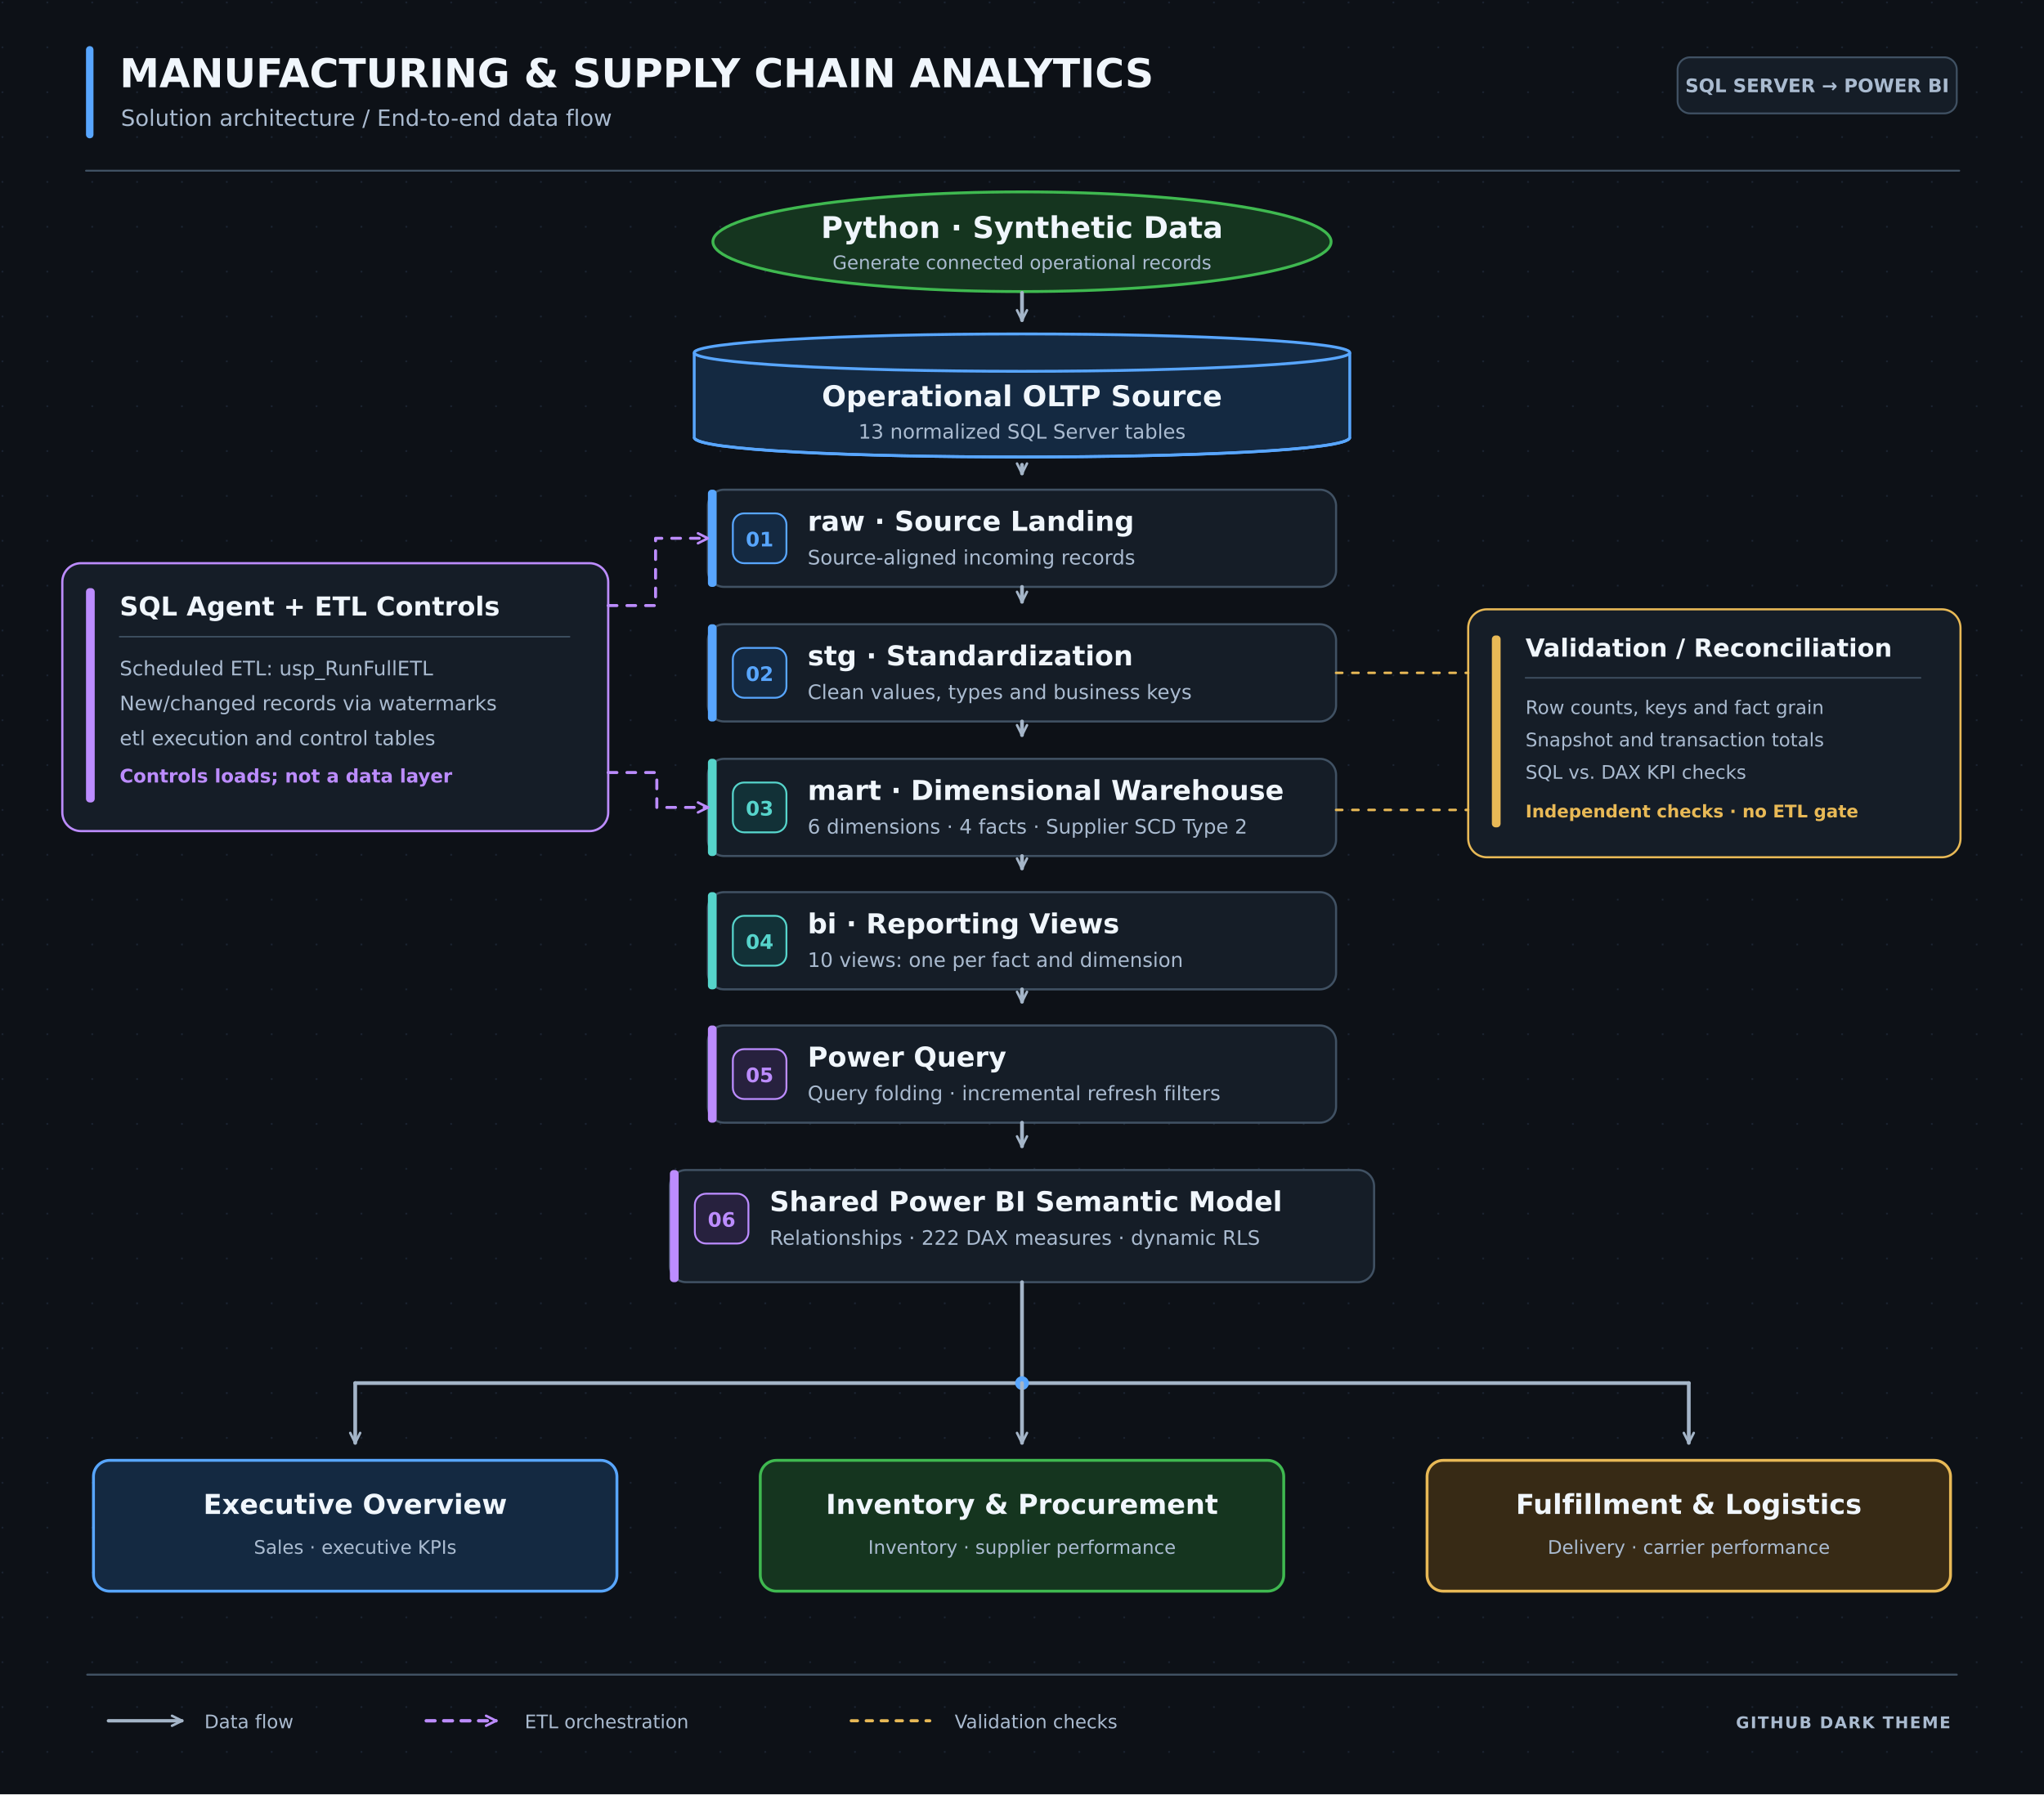
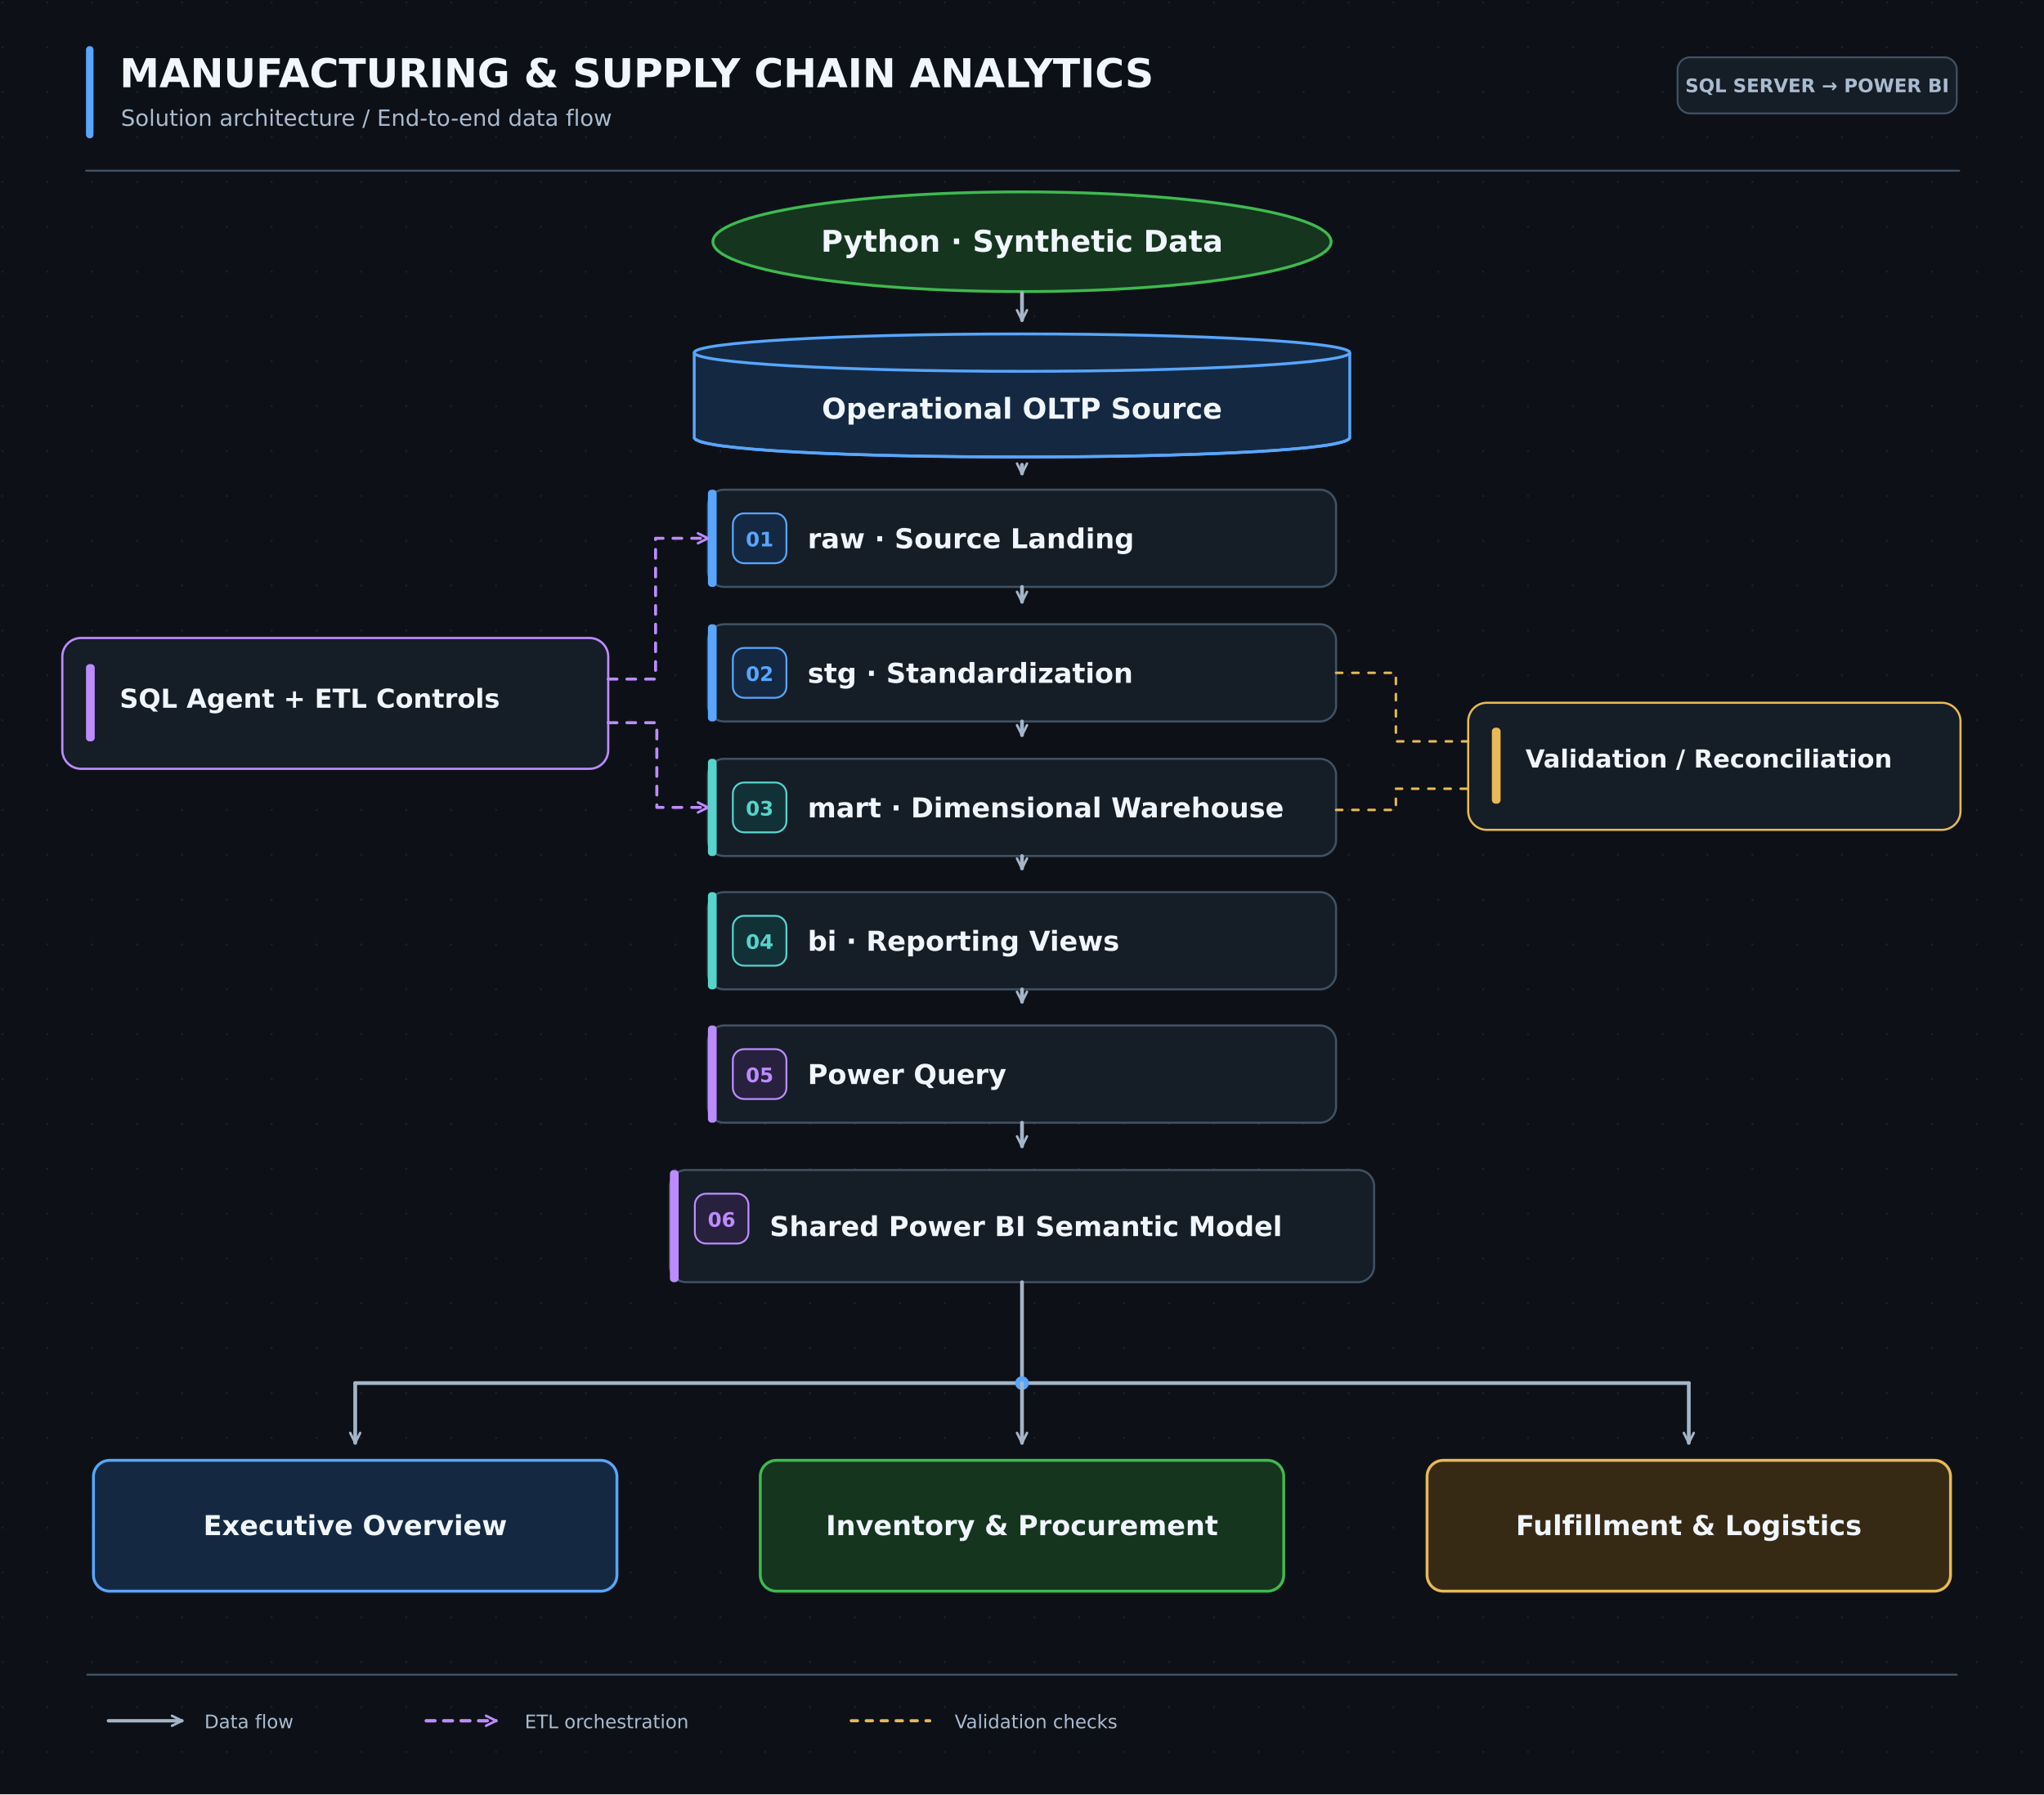
<svg xmlns="http://www.w3.org/2000/svg" viewBox="0 0 1640 1440" width="1640" height="1440" role="img" aria-labelledby="title desc" font-family="DejaVu Sans, Arial, sans-serif">
  <defs>
    <pattern id="microdots" width="36" height="36" patternUnits="userSpaceOnUse">
      <circle cx="2" cy="2" r=".8" fill="#243345" opacity=".55" />
    </pattern>
    <marker id="arrowGray" markerWidth="12" markerHeight="12" refX="10" refY="6" orient="auto" markerUnits="userSpaceOnUse">
      <path d="M2 2 L10 6 L2 10" fill="none" stroke="#A4B5C8" stroke-width="2" stroke-linecap="round" stroke-linejoin="round" />
    </marker>
    <marker id="arrowPurple" markerWidth="12" markerHeight="12" refX="10" refY="6" orient="auto" markerUnits="userSpaceOnUse">
      <path d="M2 2 L10 6 L2 10" fill="none" stroke="#BC8CFF" stroke-width="2" stroke-linecap="round" stroke-linejoin="round" />
    </marker>
  </defs>
  <rect x="0" y="0" width="1640" height="1440" rx="0" fill="#0D1117" />
  <rect x="0" y="0" width="1640" height="1440" rx="0" fill="url(#microdots)" />
  <rect x="69" y="37" width="6" height="74" rx="3" fill="#58A6FF" />
  <text x="96" y="70" font-size="32" fill="#F0F6FC" font-weight="790" text-anchor="start">MANUFACTURING &amp; SUPPLY CHAIN ANALYTICS</text>
  <text x="97" y="101" font-size="18" fill="#AABBD0" font-weight="450" text-anchor="start">Solution architecture  /  End-to-end data flow</text>
  <rect x="1346" y="46" width="224" height="45" rx="10" fill="#151D27" stroke="#405163" stroke-width="1.5" />
  <text x="1458" y="74" font-size="15" fill="#AABBD0" font-weight="710" text-anchor="middle">SQL SERVER → POWER BI</text>
  <path d="M69 137 H1572" fill="none" stroke="#405163" stroke-width="1.5" stroke-linejoin="round" stroke-linecap="round" />
  <ellipse cx="820" cy="194" rx="248" ry="40" fill="#15351F" stroke="#3FB950" stroke-width="2.3" />
-   <text x="820" y="191" font-size="24" fill="#F0F6FC" font-weight="760" text-anchor="middle">Python · Synthetic Data</text>
-   <text x="820" y="216" font-size="15" fill="#AABBD0" font-weight="480" text-anchor="middle">Generate connected operational records</text>
+   <text x="820" y="202" font-size="24" fill="#F0F6FC" font-weight="760" text-anchor="middle">Python · Synthetic Data</text>
  <path d="M 820 235 V 257" fill="none" stroke="#A4B5C8" stroke-width="3" stroke-linejoin="round" stroke-linecap="round" marker-end="url(#arrowGray)" />
  <path d="M 557 283 L 557 351 C 557 372 1083 372 1083 351 L 1083 283" fill="#142941" stroke="#58A6FF" stroke-width="2.3" />
  <ellipse cx="820" cy="283" rx="263" ry="15" fill="#142941" stroke="#58A6FF" stroke-width="2.3" />
  <path d="M557 351 C557 372 1083 372 1083 351" fill="none" stroke="#58A6FF" stroke-width="2.3" />
-   <text x="820" y="326" font-size="23" fill="#F0F6FC" font-weight="750" text-anchor="middle">Operational OLTP Source</text>
-   <text x="820" y="352" font-size="16" fill="#AABBD0" font-weight="490" text-anchor="middle">13 normalized SQL Server tables</text>
+   <text x="820" y="336" font-size="23" fill="#F0F6FC" font-weight="750" text-anchor="middle">Operational OLTP Source</text>
  <path d="M 820 373 V 380" fill="none" stroke="#A4B5C8" stroke-width="3" stroke-linejoin="round" stroke-linecap="round" marker-end="url(#arrowGray)" />
  <rect x="568.0" y="393" width="504" height="78" rx="13" fill="#151D27" stroke="#405163" stroke-width="1.7" />
  <rect x="568.0" y="393" width="7" height="78" rx="3" fill="#58A6FF" />
  <rect x="588.0" y="412" width="43" height="40" rx="9" fill="#142941" stroke="#58A6FF" stroke-width="1.5" />
  <text x="609.5" y="438.5" font-size="16" fill="#58A6FF" font-weight="750" text-anchor="middle">01</text>
-   <text x="648.0" y="426" font-size="22" fill="#F0F6FC" font-weight="760" text-anchor="start">raw · Source Landing</text>
-   <text x="648.0" y="453" font-size="16" fill="#AABBD0" font-weight="470" text-anchor="start">Source-aligned incoming records</text>
+   <text x="648.0" y="440" font-size="22" fill="#F0F6FC" font-weight="760" text-anchor="start">raw · Source Landing</text>
  <path d="M 820 471 V 483" fill="none" stroke="#A4B5C8" stroke-width="3" stroke-linejoin="round" stroke-linecap="round" marker-end="url(#arrowGray)" />
  <rect x="568.0" y="501" width="504" height="78" rx="13" fill="#151D27" stroke="#405163" stroke-width="1.7" />
  <rect x="568.0" y="501" width="7" height="78" rx="3" fill="#58A6FF" />
  <rect x="588.0" y="520" width="43" height="40" rx="9" fill="#142941" stroke="#58A6FF" stroke-width="1.5" />
  <text x="609.5" y="546.5" font-size="16" fill="#58A6FF" font-weight="750" text-anchor="middle">02</text>
-   <text x="648.0" y="534" font-size="22" fill="#F0F6FC" font-weight="760" text-anchor="start">stg · Standardization</text>
-   <text x="648.0" y="561" font-size="16" fill="#AABBD0" font-weight="470" text-anchor="start">Clean values, types and business keys</text>
+   <text x="648.0" y="548" font-size="22" fill="#F0F6FC" font-weight="760" text-anchor="start">stg · Standardization</text>
  <path d="M 820 579 V 590" fill="none" stroke="#A4B5C8" stroke-width="3" stroke-linejoin="round" stroke-linecap="round" marker-end="url(#arrowGray)" />
  <rect x="568.0" y="609" width="504" height="78" rx="13" fill="#151D27" stroke="#405163" stroke-width="1.7" />
  <rect x="568.0" y="609" width="7" height="78" rx="3" fill="#56D4CB" />
  <rect x="588.0" y="628" width="43" height="40" rx="9" fill="#123137" stroke="#56D4CB" stroke-width="1.5" />
  <text x="609.5" y="654.5" font-size="16" fill="#56D4CB" font-weight="750" text-anchor="middle">03</text>
-   <text x="648.0" y="642" font-size="22" fill="#F0F6FC" font-weight="760" text-anchor="start">mart · Dimensional Warehouse</text>
-   <text x="648.0" y="669" font-size="16" fill="#AABBD0" font-weight="470" text-anchor="start">6 dimensions · 4 facts · Supplier SCD Type 2</text>
+   <text x="648.0" y="656" font-size="22" fill="#F0F6FC" font-weight="760" text-anchor="start">mart · Dimensional Warehouse</text>
  <path d="M 820 687 V 697" fill="none" stroke="#A4B5C8" stroke-width="3" stroke-linejoin="round" stroke-linecap="round" marker-end="url(#arrowGray)" />
  <rect x="568.0" y="716" width="504" height="78" rx="13" fill="#151D27" stroke="#405163" stroke-width="1.7" />
  <rect x="568.0" y="716" width="7" height="78" rx="3" fill="#56D4CB" />
  <rect x="588.0" y="735" width="43" height="40" rx="9" fill="#123137" stroke="#56D4CB" stroke-width="1.5" />
  <text x="609.5" y="761.5" font-size="16" fill="#56D4CB" font-weight="750" text-anchor="middle">04</text>
-   <text x="648.0" y="749" font-size="22" fill="#F0F6FC" font-weight="760" text-anchor="start">bi · Reporting Views</text>
-   <text x="648.0" y="776" font-size="16" fill="#AABBD0" font-weight="470" text-anchor="start">10 views: one per fact and dimension</text>
+   <text x="648.0" y="763" font-size="22" fill="#F0F6FC" font-weight="760" text-anchor="start">bi · Reporting Views</text>
  <path d="M 820 794 V 804" fill="none" stroke="#A4B5C8" stroke-width="3" stroke-linejoin="round" stroke-linecap="round" marker-end="url(#arrowGray)" />
  <rect x="568.0" y="823" width="504" height="78" rx="13" fill="#151D27" stroke="#405163" stroke-width="1.7" />
  <rect x="568.0" y="823" width="7" height="78" rx="3" fill="#BC8CFF" />
  <rect x="588.0" y="842" width="43" height="40" rx="9" fill="#27213E" stroke="#BC8CFF" stroke-width="1.5" />
  <text x="609.5" y="868.5" font-size="16" fill="#BC8CFF" font-weight="750" text-anchor="middle">05</text>
-   <text x="648.0" y="856" font-size="22" fill="#F0F6FC" font-weight="760" text-anchor="start">Power Query</text>
-   <text x="648.0" y="883" font-size="16" fill="#AABBD0" font-weight="470" text-anchor="start">Query folding · incremental refresh filters</text>
+   <text x="648.0" y="870" font-size="22" fill="#F0F6FC" font-weight="760" text-anchor="start">Power Query</text>
  <path d="M 820 901 V 920" fill="none" stroke="#A4B5C8" stroke-width="3" stroke-linejoin="round" stroke-linecap="round" marker-end="url(#arrowGray)" />
  <rect x="537.5" y="939" width="565" height="90" rx="13" fill="#151D27" stroke="#405163" stroke-width="1.7" />
  <rect x="537.5" y="939" width="7" height="90" rx="3" fill="#BC8CFF" />
  <rect x="557.5" y="958" width="43" height="40" rx="9" fill="#27213E" stroke="#BC8CFF" stroke-width="1.5" />
  <text x="579.0" y="984.5" font-size="16" fill="#BC8CFF" font-weight="750" text-anchor="middle">06</text>
-   <text x="617.5" y="972" font-size="22" fill="#F0F6FC" font-weight="760" text-anchor="start">Shared Power BI Semantic Model</text>
-   <text x="617.5" y="999" font-size="16" fill="#AABBD0" font-weight="470" text-anchor="start">Relationships · 222 DAX measures · dynamic RLS</text>
+   <text x="617.5" y="992" font-size="22" fill="#F0F6FC" font-weight="760" text-anchor="start">Shared Power BI Semantic Model</text>
  <path d="M820 1029 V1110" fill="none" stroke="#A4B5C8" stroke-width="3" stroke-linejoin="round" stroke-linecap="round" />
  <path d="M285 1110 H1355" fill="none" stroke="#A4B5C8" stroke-width="3" stroke-linejoin="round" stroke-linecap="round" />
  <circle cx="820" cy="1110" r="5.5" fill="#58A6FF" />
  <path d="M285 1110 V1158" fill="none" stroke="#A4B5C8" stroke-width="3" stroke-linejoin="round" stroke-linecap="round" marker-end="url(#arrowGray)" />
  <path d="M820 1110 V1158" fill="none" stroke="#A4B5C8" stroke-width="3" stroke-linejoin="round" stroke-linecap="round" marker-end="url(#arrowGray)" />
  <path d="M1355 1110 V1158" fill="none" stroke="#A4B5C8" stroke-width="3" stroke-linejoin="round" stroke-linecap="round" marker-end="url(#arrowGray)" />
  <rect x="75" y="1172" width="420" height="105" rx="13" fill="#142941" stroke="#58A6FF" stroke-width="2.3" />
-   <text x="285" y="1215" font-size="22" fill="#F0F6FC" font-weight="750" text-anchor="middle">Executive Overview</text>
-   <text x="285" y="1247" font-size="15" fill="#AABBD0" font-weight="510" text-anchor="middle">Sales · executive KPIs</text>
+   <text x="285" y="1232" font-size="22" fill="#F0F6FC" font-weight="750" text-anchor="middle">Executive Overview</text>
  <rect x="610" y="1172" width="420" height="105" rx="13" fill="#15351F" stroke="#3FB950" stroke-width="2.3" />
-   <text x="820" y="1215" font-size="22" fill="#F0F6FC" font-weight="750" text-anchor="middle">Inventory &amp; Procurement</text>
-   <text x="820" y="1247" font-size="15" fill="#AABBD0" font-weight="510" text-anchor="middle">Inventory · supplier performance</text>
+   <text x="820" y="1232" font-size="22" fill="#F0F6FC" font-weight="750" text-anchor="middle">Inventory &amp; Procurement</text>
  <rect x="1145" y="1172" width="420" height="105" rx="13" fill="#372A15" stroke="#E8B956" stroke-width="2.3" />
-   <text x="1355" y="1215" font-size="22" fill="#F0F6FC" font-weight="750" text-anchor="middle">Fulfillment &amp; Logistics</text>
-   <text x="1355" y="1247" font-size="15" fill="#AABBD0" font-weight="510" text-anchor="middle">Delivery · carrier performance</text>
-   <rect x="50" y="452" width="438" height="215" rx="15" fill="#151D27" stroke="#BC8CFF" stroke-width="1.8" />
-   <rect x="69" y="472" width="7" height="172" rx="3" fill="#BC8CFF" />
-   <text x="96" y="494" font-size="21" fill="#F0F6FC" font-weight="750" text-anchor="start">SQL Agent + ETL Controls</text>
-   <path d="M96 511 H457" fill="none" stroke="#405163" stroke-width="1.2" stroke-linejoin="round" stroke-linecap="round" />
-   <text x="96" y="542" font-size="16" fill="#AABBD0" font-weight="500" text-anchor="start">Scheduled ETL: usp_RunFullETL</text>
-   <text x="96" y="570" font-size="16" fill="#AABBD0" font-weight="500" text-anchor="start">New/changed records via watermarks</text>
-   <text x="96" y="598" font-size="16" fill="#AABBD0" font-weight="500" text-anchor="start">etl execution and control tables</text>
-   <text x="96" y="628" font-size="15" fill="#BC8CFF" font-weight="600" text-anchor="start">Controls loads; not a data layer</text>
-   <path d="M488 486 H526 V432 H568" fill="none" stroke="#BC8CFF" stroke-width="2.4" stroke-linejoin="round" stroke-linecap="round" marker-end="url(#arrowPurple)" stroke-dasharray="7 8" />
-   <path d="M488 620 H527 V648 H568" fill="none" stroke="#BC8CFF" stroke-width="2.4" stroke-linejoin="round" stroke-linecap="round" marker-end="url(#arrowPurple)" stroke-dasharray="7 8" />
-   <rect x="1178" y="489" width="395" height="199" rx="15" fill="#151D27" stroke="#E8B956" stroke-width="1.7" />
-   <rect x="1197" y="510" width="7" height="154" rx="3" fill="#E8B956" />
-   <text x="1224" y="527" font-size="20" fill="#F0F6FC" font-weight="735" text-anchor="start">Validation / Reconciliation</text>
-   <path d="M1224 544 H1541" fill="none" stroke="#405163" stroke-width="1.2" stroke-linejoin="round" stroke-linecap="round" />
-   <text x="1224" y="573" font-size="15" fill="#AABBD0" font-weight="510" text-anchor="start">Row counts, keys and fact grain</text>
-   <text x="1224" y="599" font-size="15" fill="#AABBD0" font-weight="510" text-anchor="start">Snapshot and transaction totals</text>
-   <text x="1224" y="625" font-size="15" fill="#AABBD0" font-weight="510" text-anchor="start">SQL vs. DAX KPI checks</text>
-   <text x="1224" y="656" font-size="14" fill="#E8B956" font-weight="610" text-anchor="start">Independent checks · no ETL gate</text>
-   <path d="M1072 540 H1178" fill="none" stroke="#E8B956" stroke-width="2" stroke-linejoin="round" stroke-linecap="round" stroke-dasharray="5 8" />
-   <path d="M1072 650 H1178" fill="none" stroke="#E8B956" stroke-width="2" stroke-linejoin="round" stroke-linecap="round" stroke-dasharray="5 8" />
+   <text x="1355" y="1232" font-size="22" fill="#F0F6FC" font-weight="750" text-anchor="middle">Fulfillment &amp; Logistics</text>
+   <rect x="50" y="512" width="438" height="105" rx="15" fill="#151D27" stroke="#BC8CFF" stroke-width="1.8" />
+   <rect x="69" y="533" width="7" height="62" rx="3" fill="#BC8CFF" />
+   <text x="96" y="568" font-size="21" fill="#F0F6FC" font-weight="750" text-anchor="start">SQL Agent + ETL Controls</text>
+   <path d="M488 545 H526 V432 H568" fill="none" stroke="#BC8CFF" stroke-width="2.4" stroke-linejoin="round" stroke-linecap="round" marker-end="url(#arrowPurple)" stroke-dasharray="7 8" />
+   <path d="M488 580 H527 V648 H568" fill="none" stroke="#BC8CFF" stroke-width="2.4" stroke-linejoin="round" stroke-linecap="round" marker-end="url(#arrowPurple)" stroke-dasharray="7 8" />
+   <rect x="1178" y="564" width="395" height="102" rx="15" fill="#151D27" stroke="#E8B956" stroke-width="1.7" />
+   <rect x="1197" y="584" width="7" height="61" rx="3" fill="#E8B956" />
+   <text x="1224" y="616" font-size="20" fill="#F0F6FC" font-weight="735" text-anchor="start">Validation / Reconciliation</text>
+   <path d="M1072 540 H1120 V595 H1178" fill="none" stroke="#E8B956" stroke-width="2" stroke-linejoin="round" stroke-linecap="round" stroke-dasharray="5 8" />
+   <path d="M1072 650 H1120 V633 H1178" fill="none" stroke="#E8B956" stroke-width="2" stroke-linejoin="round" stroke-linecap="round" stroke-dasharray="5 8" />
  <path d="M70 1344 H1570" fill="none" stroke="#405163" stroke-width="1.6" stroke-linejoin="round" stroke-linecap="round" />
  <path d="M87 1381 H146" fill="none" stroke="#A4B5C8" stroke-width="2.7" stroke-linejoin="round" stroke-linecap="round" marker-end="url(#arrowGray)" />
  <text x="164" y="1387" font-size="15" fill="#AABBD0" font-weight="500" text-anchor="start">Data flow</text>
  <path d="M342 1381 H398" fill="none" stroke="#BC8CFF" stroke-width="2.7" stroke-linejoin="round" stroke-linecap="round" marker-end="url(#arrowPurple)" stroke-dasharray="7 7" />
  <text x="421" y="1387" font-size="15" fill="#AABBD0" font-weight="500" text-anchor="start">ETL orchestration</text>
  <path d="M683 1381 H746" fill="none" stroke="#E8B956" stroke-width="2.5" stroke-linejoin="round" stroke-linecap="round" stroke-dasharray="5 7" />
  <text x="766" y="1387" font-size="15" fill="#AABBD0" font-weight="500" text-anchor="start">Validation checks</text>
-   <text x="1565" y="1387" font-size="13" fill="#AABBD0" font-weight="700" text-anchor="end" letter-spacing="1">GITHUB DARK THEME</text>
</svg>
